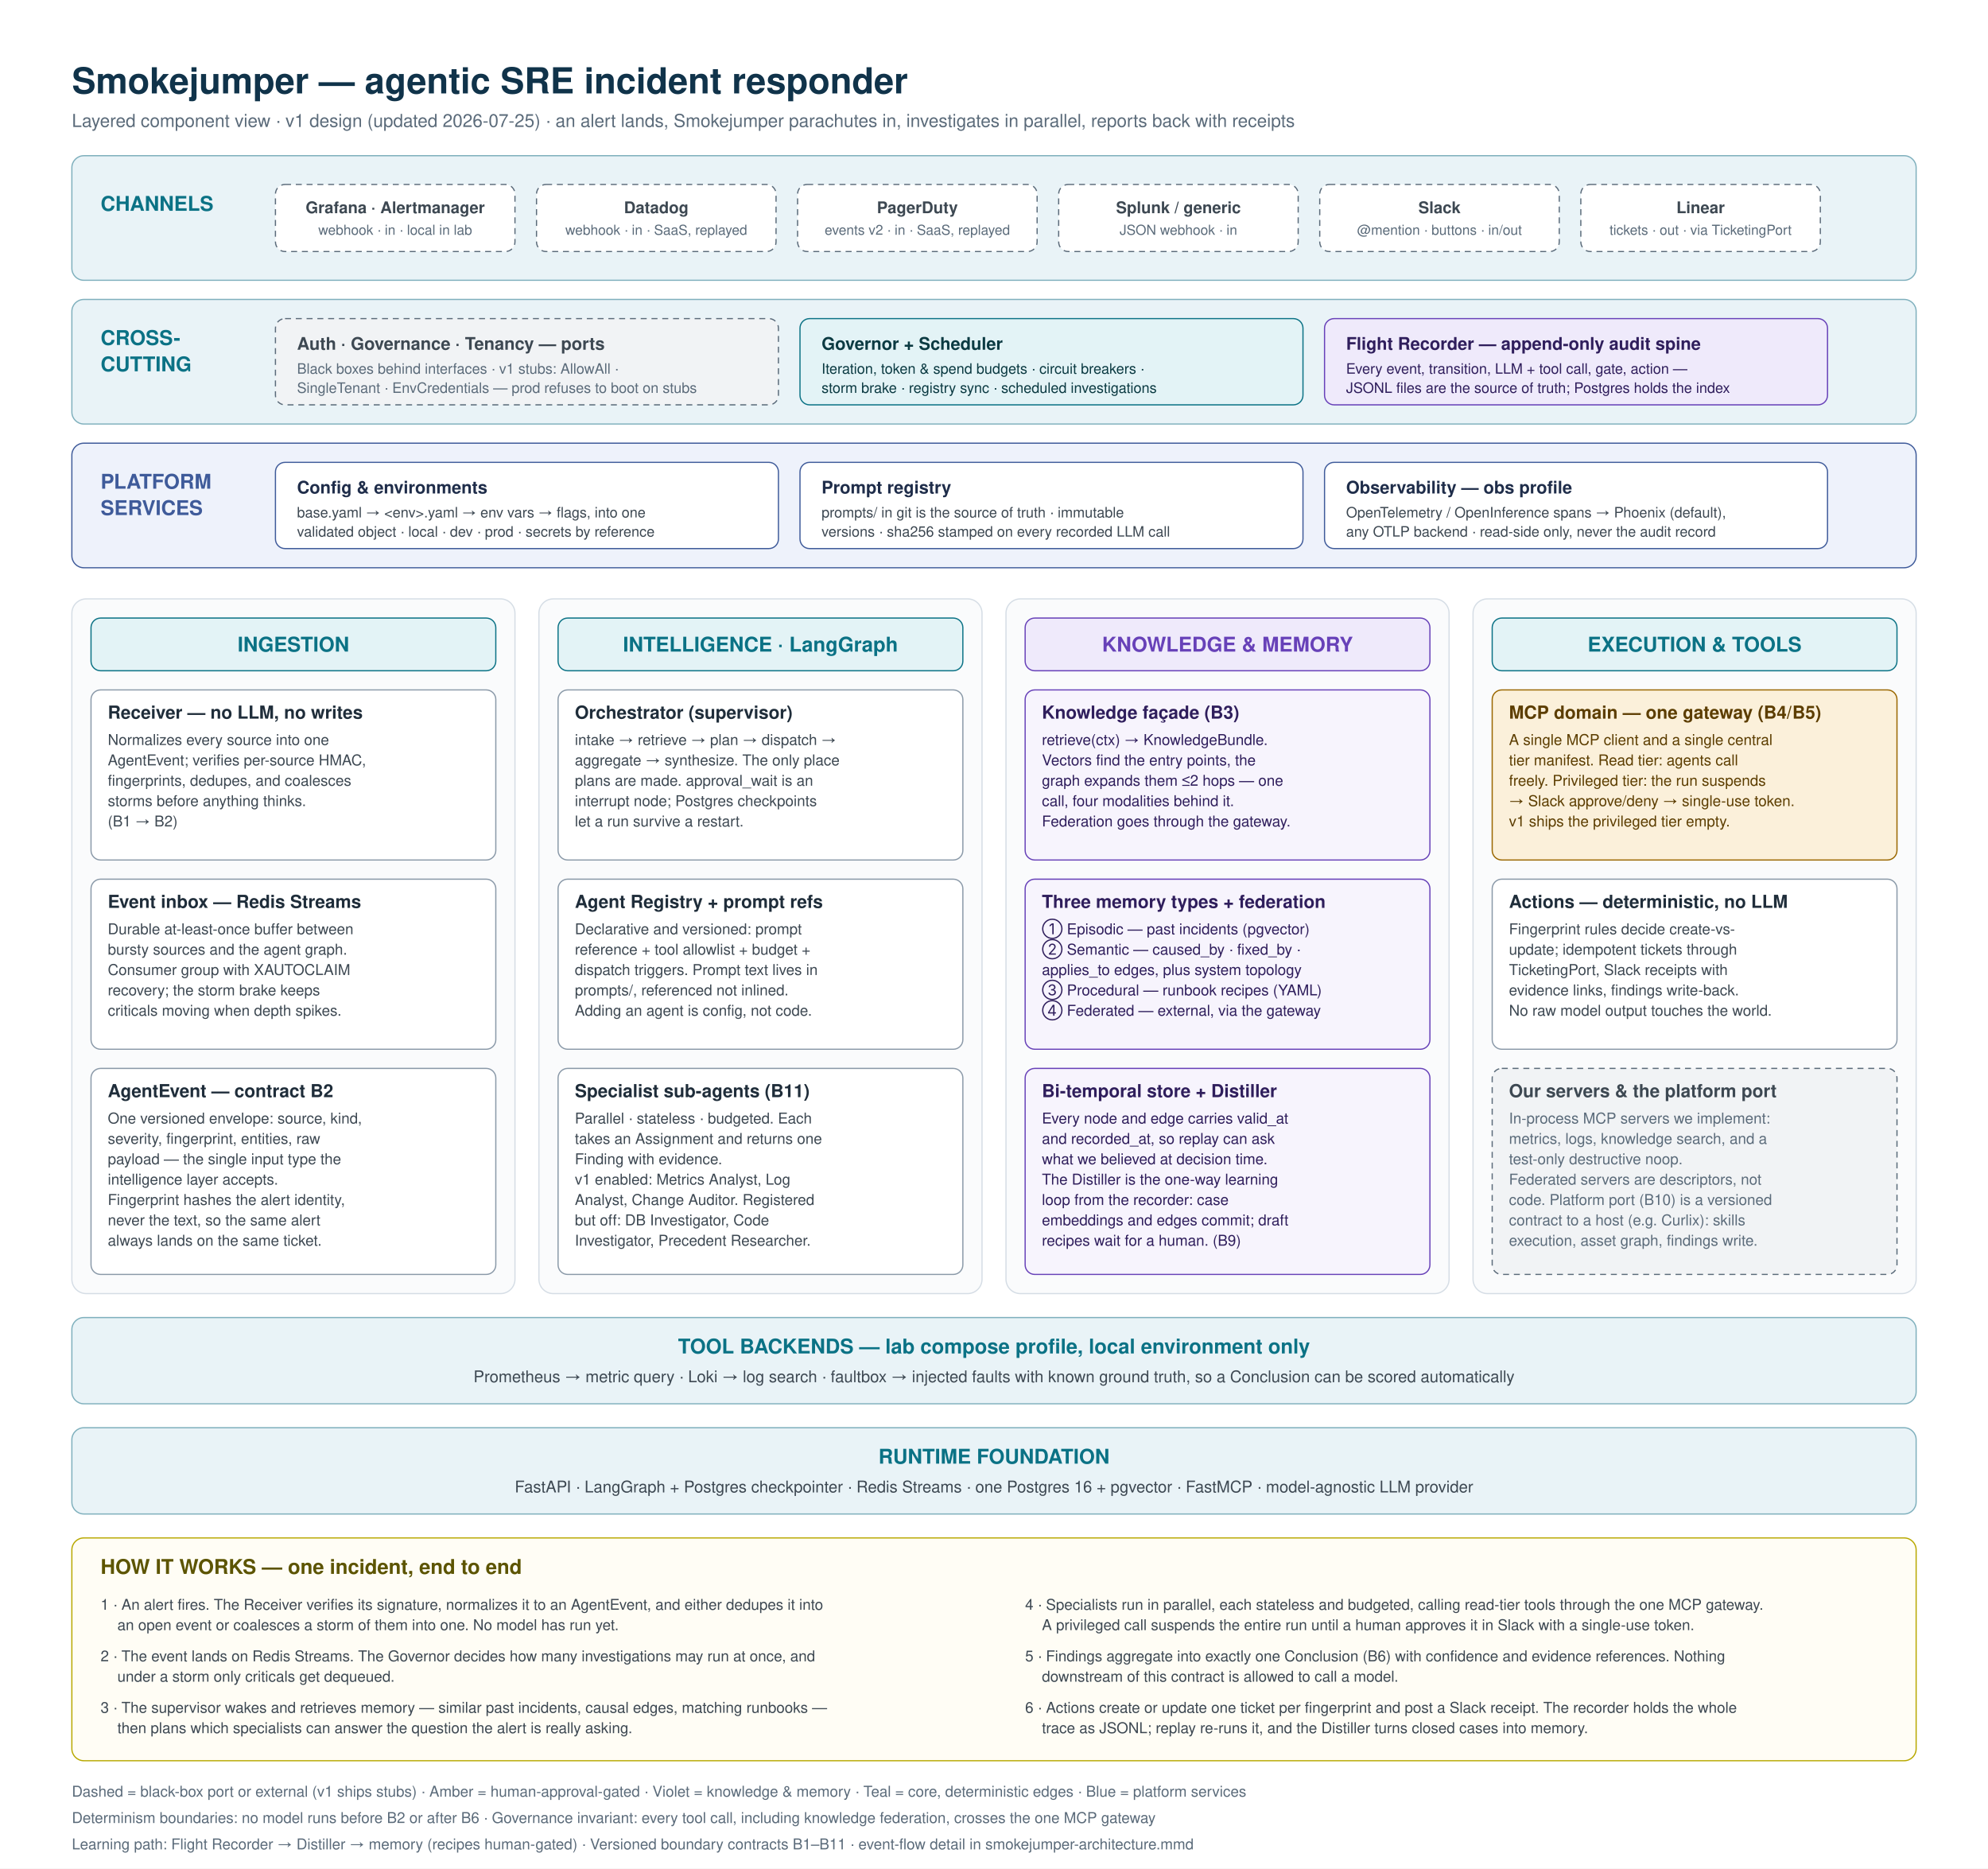
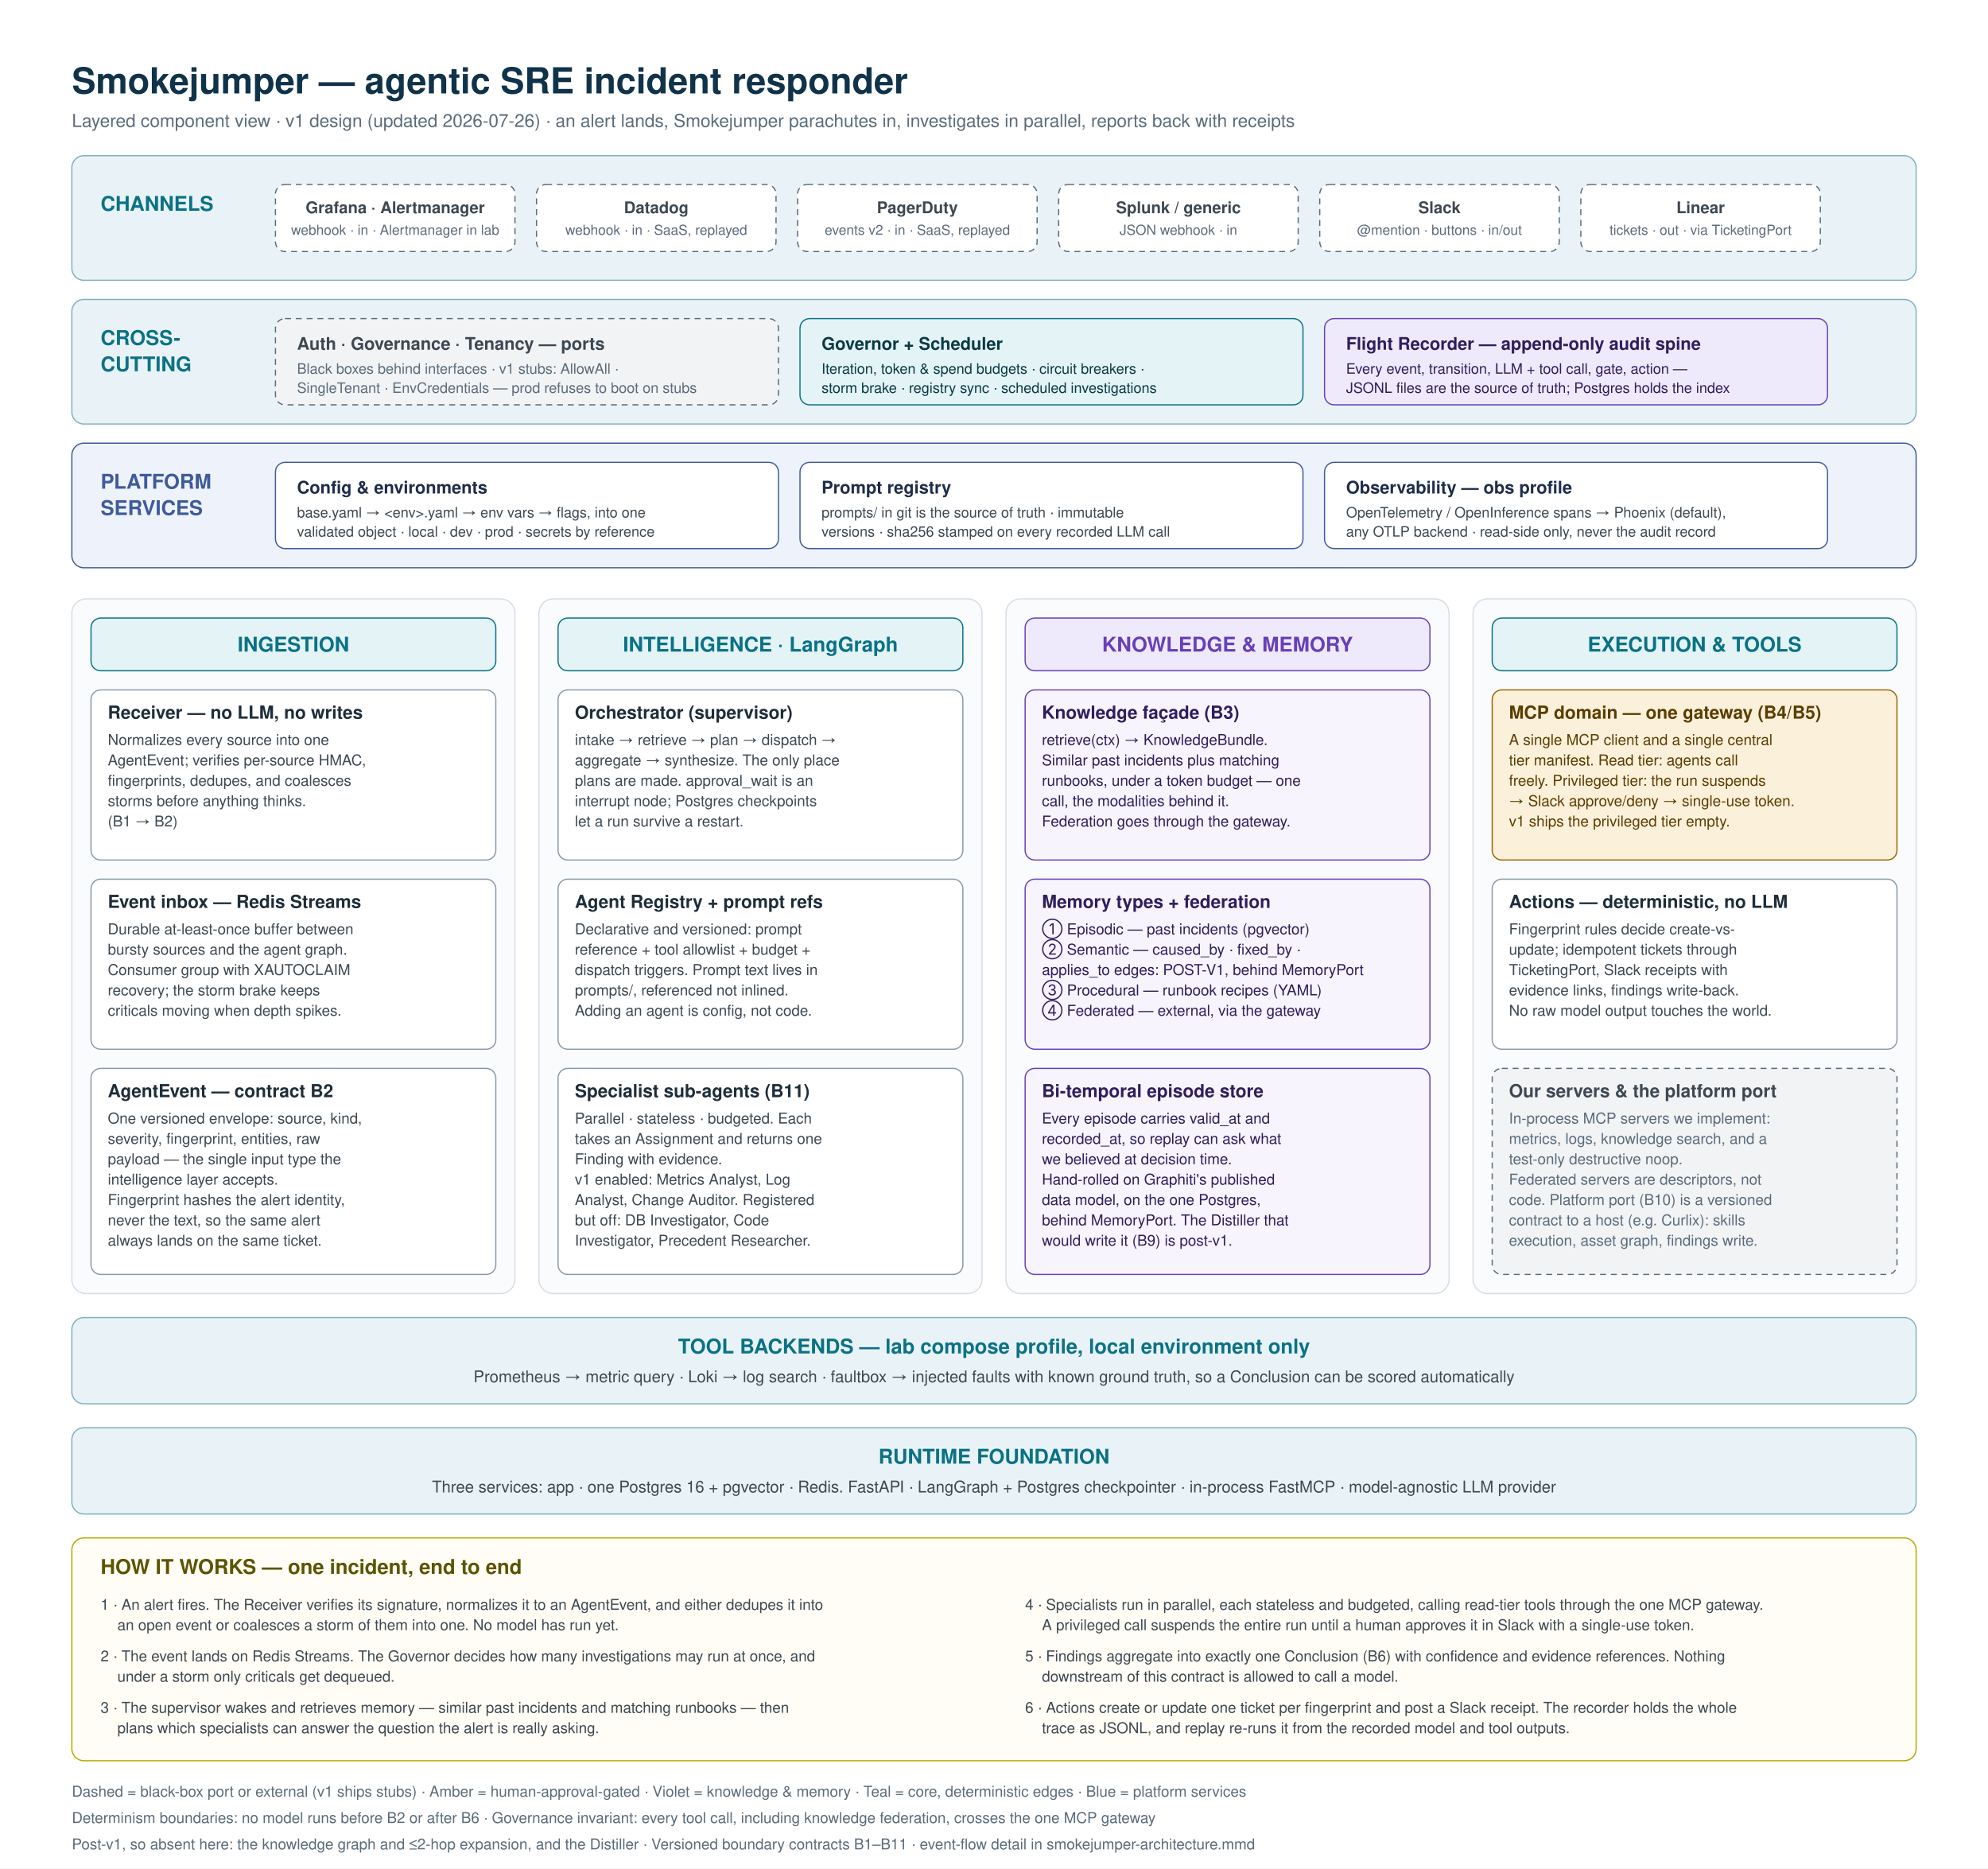
<svg xmlns="http://www.w3.org/2000/svg" width="1660" height="1560" viewBox="0 0 1660 1560" font-family="-apple-system, 'Segoe UI', Helvetica, Arial, sans-serif">
  <rect width="1660" height="1560" fill="#ffffff" />
  <text x="60" y="78" font-size="30" font-weight="700" fill="#10334a">Smokejumper — agentic SRE incident responder</text>
-   <text x="60" y="106" font-size="15" fill="#5b6b7a">Layered component view · v1 design (updated 2026-07-25) · an alert lands, Smokejumper parachutes in, investigates in parallel, reports back with receipts</text>
+   <text x="60" y="106" font-size="15" fill="#5b6b7a">Layered component view · v1 design (updated 2026-07-26) · an alert lands, Smokejumper parachutes in, investigates in parallel, reports back with receipts</text>
  <rect x="60" y="130" width="1540" height="104" rx="10" fill="#e9f3f7" stroke="#7fb0bd" />
  <text x="84" y="176" font-size="17" font-weight="700" fill="#0b7285">CHANNELS</text>
  <g font-size="13.5" font-weight="700" fill="#3d4852" text-anchor="middle">
    <rect x="230" y="154" width="200" height="56" rx="8" fill="#ffffff" stroke="#5b6b7a" stroke-dasharray="5 4" />
    <text x="330" y="178">Grafana · Alertmanager</text>
    <rect x="448" y="154" width="200" height="56" rx="8" fill="#ffffff" stroke="#5b6b7a" stroke-dasharray="5 4" />
    <text x="548" y="178">Datadog</text>
    <rect x="666" y="154" width="200" height="56" rx="8" fill="#ffffff" stroke="#5b6b7a" stroke-dasharray="5 4" />
    <text x="766" y="178">PagerDuty</text>
    <rect x="884" y="154" width="200" height="56" rx="8" fill="#ffffff" stroke="#5b6b7a" stroke-dasharray="5 4" />
    <text x="984" y="178">Splunk / generic</text>
    <rect x="1102" y="154" width="200" height="56" rx="8" fill="#ffffff" stroke="#5b6b7a" stroke-dasharray="5 4" />
    <text x="1202" y="178">Slack</text>
    <rect x="1320" y="154" width="200" height="56" rx="8" fill="#ffffff" stroke="#5b6b7a" stroke-dasharray="5 4" />
    <text x="1420" y="178">Linear</text>
  </g>
  <g font-size="11.5" fill="#5b6b7a" text-anchor="middle">
-     <text x="330" y="196">webhook · in · local in lab</text>
+     <text x="330" y="196">webhook · in · Alertmanager in lab</text>
    <text x="548" y="196">webhook · in · SaaS, replayed</text>
    <text x="766" y="196">events v2 · in · SaaS, replayed</text>
    <text x="984" y="196">JSON webhook · in</text>
    <text x="1202" y="196">@mention · buttons · in/out</text>
    <text x="1420" y="196">tickets · out · via TicketingPort</text>
  </g>
  <rect x="60" y="250" width="1540" height="104" rx="10" fill="#e9f3f7" stroke="#7fb0bd" />
  <text x="84" y="288" font-size="17" font-weight="700" fill="#0b7285">CROSS-</text>
  <text x="84" y="310" font-size="17" font-weight="700" fill="#0b7285">CUTTING</text>
  <rect x="230" y="266" width="420" height="72" rx="8" fill="#f1f3f5" stroke="#5b6b7a" stroke-dasharray="5 4" />
  <text x="248" y="292" font-size="14.5" font-weight="700" fill="#3d4852">Auth · Governance · Tenancy — ports</text>
  <text x="248" y="312" font-size="12" fill="#5b6b7a">Black boxes behind interfaces · v1 stubs: AllowAll ·</text>
  <text x="248" y="328" font-size="12" fill="#5b6b7a">SingleTenant · EnvCredentials — prod refuses to boot on stubs</text>
  <rect x="668" y="266" width="420" height="72" rx="8" fill="#e3f3f6" stroke="#0b7285" />
  <text x="686" y="292" font-size="14.5" font-weight="700" fill="#0b3a42">Governor + Scheduler</text>
  <text x="686" y="312" font-size="12" fill="#0b3a42">Iteration, token &amp; spend budgets · circuit breakers ·</text>
  <text x="686" y="328" font-size="12" fill="#0b3a42">storm brake · registry sync · scheduled investigations</text>
  <rect x="1106" y="266" width="420" height="72" rx="8" fill="#efeafb" stroke="#6741b8" />
  <text x="1124" y="292" font-size="14.5" font-weight="700" fill="#2f1e5c">Flight Recorder — append-only audit spine</text>
  <text x="1124" y="312" font-size="12" fill="#2f1e5c">Every event, transition, LLM + tool call, gate, action —</text>
  <text x="1124" y="328" font-size="12" fill="#2f1e5c">JSONL files are the source of truth; Postgres holds the index</text>
  <rect x="60" y="370" width="1540" height="104" rx="10" fill="#eef2fb" stroke="#3f5b9a" />
  <text x="84" y="408" font-size="17" font-weight="700" fill="#3f5b9a">PLATFORM</text>
  <text x="84" y="430" font-size="17" font-weight="700" fill="#3f5b9a">SERVICES</text>
  <rect x="230" y="386" width="420" height="72" rx="8" fill="#ffffff" stroke="#3f5b9a" />
  <text x="248" y="412" font-size="14.5" font-weight="700" fill="#1f2d4a">Config &amp; environments</text>
  <text x="248" y="432" font-size="12" fill="#3d4852">base.yaml → &lt;env&gt;.yaml → env vars → flags, into one</text>
  <text x="248" y="448" font-size="12" fill="#3d4852">validated object · local · dev · prod · secrets by reference</text>
  <rect x="668" y="386" width="420" height="72" rx="8" fill="#ffffff" stroke="#3f5b9a" />
  <text x="686" y="412" font-size="14.5" font-weight="700" fill="#1f2d4a">Prompt registry</text>
  <text x="686" y="432" font-size="12" fill="#3d4852">prompts/ in git is the source of truth · immutable</text>
  <text x="686" y="448" font-size="12" fill="#3d4852">versions · sha256 stamped on every recorded LLM call</text>
  <rect x="1106" y="386" width="420" height="72" rx="8" fill="#ffffff" stroke="#3f5b9a" />
  <text x="1124" y="412" font-size="14.5" font-weight="700" fill="#1f2d4a">Observability — obs profile</text>
  <text x="1124" y="432" font-size="12" fill="#3d4852">OpenTelemetry / OpenInference spans → Phoenix (default),</text>
  <text x="1124" y="448" font-size="12" fill="#3d4852">any OTLP backend · read-side only, never the audit record</text>
  <g>
    <rect x="60" y="500" width="370" height="580" rx="12" fill="#fafbfc" stroke="#d5dde5" />
    <rect x="76" y="516" width="338" height="44" rx="8" fill="#e3f3f6" stroke="#0b7285" />
    <text x="245" y="544" font-size="17" font-weight="700" fill="#0b7285" text-anchor="middle">INGESTION</text>
    <rect x="76" y="576" width="338" height="142" rx="8" fill="#ffffff" stroke="#8a99a8" />
    <text x="90" y="600" font-size="15" font-weight="700" fill="#1f2d3a">Receiver — no LLM, no writes</text>
    <text x="90" y="622" font-size="12.5" fill="#3d4852">Normalizes every source into one</text>
    <text x="90" y="639" font-size="12.5" fill="#3d4852">AgentEvent; verifies per-source HMAC,</text>
    <text x="90" y="656" font-size="12.5" fill="#3d4852">fingerprints, dedupes, and coalesces</text>
    <text x="90" y="673" font-size="12.5" fill="#3d4852">storms before anything thinks.</text>
    <text x="90" y="690" font-size="12.5" fill="#3d4852">(B1 → B2)</text>
    <rect x="76" y="734" width="338" height="142" rx="8" fill="#ffffff" stroke="#8a99a8" />
    <text x="90" y="758" font-size="15" font-weight="700" fill="#1f2d3a">Event inbox — Redis Streams</text>
    <text x="90" y="780" font-size="12.5" fill="#3d4852">Durable at-least-once buffer between</text>
    <text x="90" y="797" font-size="12.5" fill="#3d4852">bursty sources and the agent graph.</text>
    <text x="90" y="814" font-size="12.5" fill="#3d4852">Consumer group with XAUTOCLAIM</text>
    <text x="90" y="831" font-size="12.5" fill="#3d4852">recovery; the storm brake keeps</text>
    <text x="90" y="848" font-size="12.5" fill="#3d4852">criticals moving when depth spikes.</text>
    <rect x="76" y="892" width="338" height="172" rx="8" fill="#ffffff" stroke="#8a99a8" />
    <text x="90" y="916" font-size="15" font-weight="700" fill="#1f2d3a">AgentEvent — contract B2</text>
    <text x="90" y="938" font-size="12.5" fill="#3d4852">One versioned envelope: source, kind,</text>
    <text x="90" y="955" font-size="12.5" fill="#3d4852">severity, fingerprint, entities, raw</text>
    <text x="90" y="972" font-size="12.5" fill="#3d4852">payload — the single input type the</text>
    <text x="90" y="989" font-size="12.5" fill="#3d4852">intelligence layer accepts.</text>
    <text x="90" y="1006" font-size="12.5" fill="#3d4852">Fingerprint hashes the alert identity,</text>
    <text x="90" y="1023" font-size="12.5" fill="#3d4852">never the text, so the same alert</text>
    <text x="90" y="1040" font-size="12.5" fill="#3d4852">always lands on the same ticket.</text>
  </g>
  <g>
    <rect x="450" y="500" width="370" height="580" rx="12" fill="#fafbfc" stroke="#d5dde5" />
    <rect x="466" y="516" width="338" height="44" rx="8" fill="#e3f3f6" stroke="#0b7285" />
    <text x="635" y="544" font-size="17" font-weight="700" fill="#0b7285" text-anchor="middle">INTELLIGENCE · LangGraph</text>
    <rect x="466" y="576" width="338" height="142" rx="8" fill="#ffffff" stroke="#8a99a8" />
    <text x="480" y="600" font-size="15" font-weight="700" fill="#1f2d3a">Orchestrator (supervisor)</text>
    <text x="480" y="622" font-size="12.5" fill="#3d4852">intake → retrieve → plan → dispatch →</text>
    <text x="480" y="639" font-size="12.5" fill="#3d4852">aggregate → synthesize. The only place</text>
    <text x="480" y="656" font-size="12.5" fill="#3d4852">plans are made. approval_wait is an</text>
    <text x="480" y="673" font-size="12.5" fill="#3d4852">interrupt node; Postgres checkpoints</text>
    <text x="480" y="690" font-size="12.5" fill="#3d4852">let a run survive a restart.</text>
    <rect x="466" y="734" width="338" height="142" rx="8" fill="#ffffff" stroke="#8a99a8" />
    <text x="480" y="758" font-size="15" font-weight="700" fill="#1f2d3a">Agent Registry + prompt refs</text>
    <text x="480" y="780" font-size="12.5" fill="#3d4852">Declarative and versioned: prompt</text>
    <text x="480" y="797" font-size="12.5" fill="#3d4852">reference + tool allowlist + budget +</text>
    <text x="480" y="814" font-size="12.5" fill="#3d4852">dispatch triggers. Prompt text lives in</text>
    <text x="480" y="831" font-size="12.5" fill="#3d4852">prompts/, referenced not inlined.</text>
    <text x="480" y="848" font-size="12.5" fill="#3d4852">Adding an agent is config, not code.</text>
    <rect x="466" y="892" width="338" height="172" rx="8" fill="#ffffff" stroke="#8a99a8" />
    <text x="480" y="916" font-size="15" font-weight="700" fill="#1f2d3a">Specialist sub-agents (B11)</text>
    <text x="480" y="938" font-size="12.5" fill="#3d4852">Parallel · stateless · budgeted. Each</text>
    <text x="480" y="955" font-size="12.5" fill="#3d4852">takes an Assignment and returns one</text>
    <text x="480" y="972" font-size="12.5" fill="#3d4852">Finding with evidence.</text>
    <text x="480" y="989" font-size="12.5" fill="#3d4852">v1 enabled: Metrics Analyst, Log</text>
    <text x="480" y="1006" font-size="12.5" fill="#3d4852">Analyst, Change Auditor. Registered</text>
    <text x="480" y="1023" font-size="12.5" fill="#3d4852">but off: DB Investigator, Code</text>
    <text x="480" y="1040" font-size="12.5" fill="#3d4852">Investigator, Precedent Researcher.</text>
  </g>
  <g>
    <rect x="840" y="500" width="370" height="580" rx="12" fill="#fafbfc" stroke="#d5dde5" />
    <rect x="856" y="516" width="338" height="44" rx="8" fill="#efeafb" stroke="#6741b8" />
    <text x="1025" y="544" font-size="17" font-weight="700" fill="#6741b8" text-anchor="middle">KNOWLEDGE &amp; MEMORY</text>
    <rect x="856" y="576" width="338" height="142" rx="8" fill="#f7f4fd" stroke="#6741b8" />
    <text x="870" y="600" font-size="15" font-weight="700" fill="#2f1e5c">Knowledge façade (B3)</text>
    <text x="870" y="622" font-size="12.5" fill="#2f1e5c">retrieve(ctx) → KnowledgeBundle.</text>
-     <text x="870" y="639" font-size="12.5" fill="#2f1e5c">Vectors find the entry points, the</text>
-     <text x="870" y="656" font-size="12.5" fill="#2f1e5c">graph expands them ≤2 hops — one</text>
-     <text x="870" y="673" font-size="12.5" fill="#2f1e5c">call, four modalities behind it.</text>
+     <text x="870" y="639" font-size="12.5" fill="#2f1e5c">Similar past incidents plus matching</text>
+     <text x="870" y="656" font-size="12.5" fill="#2f1e5c">runbooks, under a token budget — one</text>
+     <text x="870" y="673" font-size="12.5" fill="#2f1e5c">call, the modalities behind it.</text>
    <text x="870" y="690" font-size="12.5" fill="#2f1e5c">Federation goes through the gateway.</text>
    <rect x="856" y="734" width="338" height="142" rx="8" fill="#f7f4fd" stroke="#6741b8" />
-     <text x="870" y="758" font-size="15" font-weight="700" fill="#2f1e5c">Three memory types + federation</text>
+     <text x="870" y="758" font-size="15" font-weight="700" fill="#2f1e5c">Memory types + federation</text>
    <text x="870" y="780" font-size="12.5" fill="#2f1e5c">① Episodic — past incidents (pgvector)</text>
    <text x="870" y="797" font-size="12.5" fill="#2f1e5c">② Semantic — caused_by · fixed_by ·</text>
-     <text x="870" y="814" font-size="12.5" fill="#2f1e5c">applies_to edges, plus system topology</text>
+     <text x="870" y="814" font-size="12.5" fill="#2f1e5c">applies_to edges: POST-V1, behind MemoryPort</text>
    <text x="870" y="831" font-size="12.5" fill="#2f1e5c">③ Procedural — runbook recipes (YAML)</text>
    <text x="870" y="848" font-size="12.5" fill="#2f1e5c">④ Federated — external, via the gateway</text>
    <rect x="856" y="892" width="338" height="172" rx="8" fill="#f7f4fd" stroke="#6741b8" />
-     <text x="870" y="916" font-size="15" font-weight="700" fill="#2f1e5c">Bi-temporal store + Distiller</text>
-     <text x="870" y="938" font-size="12.5" fill="#2f1e5c">Every node and edge carries valid_at</text>
-     <text x="870" y="955" font-size="12.5" fill="#2f1e5c">and recorded_at, so replay can ask</text>
-     <text x="870" y="972" font-size="12.5" fill="#2f1e5c">what we believed at decision time.</text>
-     <text x="870" y="989" font-size="12.5" fill="#2f1e5c">The Distiller is the one-way learning</text>
-     <text x="870" y="1006" font-size="12.5" fill="#2f1e5c">loop from the recorder: case</text>
-     <text x="870" y="1023" font-size="12.5" fill="#2f1e5c">embeddings and edges commit; draft</text>
-     <text x="870" y="1040" font-size="12.5" fill="#2f1e5c">recipes wait for a human. (B9)</text>
+     <text x="870" y="916" font-size="15" font-weight="700" fill="#2f1e5c">Bi-temporal episode store</text>
+     <text x="870" y="938" font-size="12.5" fill="#2f1e5c">Every episode carries valid_at and</text>
+     <text x="870" y="955" font-size="12.5" fill="#2f1e5c">recorded_at, so replay can ask what</text>
+     <text x="870" y="972" font-size="12.5" fill="#2f1e5c">we believed at decision time.</text>
+     <text x="870" y="989" font-size="12.5" fill="#2f1e5c">Hand-rolled on Graphiti's published</text>
+     <text x="870" y="1006" font-size="12.5" fill="#2f1e5c">data model, on the one Postgres,</text>
+     <text x="870" y="1023" font-size="12.5" fill="#2f1e5c">behind MemoryPort. The Distiller that</text>
+     <text x="870" y="1040" font-size="12.5" fill="#2f1e5c">would write it (B9) is post-v1.</text>
  </g>
  <g>
    <rect x="1230" y="500" width="370" height="580" rx="12" fill="#fafbfc" stroke="#d5dde5" />
    <rect x="1246" y="516" width="338" height="44" rx="8" fill="#e3f3f6" stroke="#0b7285" />
    <text x="1415" y="544" font-size="17" font-weight="700" fill="#0b7285" text-anchor="middle">EXECUTION &amp; TOOLS</text>
    <rect x="1246" y="576" width="338" height="142" rx="8" fill="#fbf0da" stroke="#9a6700" />
    <text x="1260" y="600" font-size="15" font-weight="700" fill="#5c3d00">MCP domain — one gateway (B4/B5)</text>
    <text x="1260" y="622" font-size="12.5" fill="#5c3d00">A single MCP client and a single central</text>
    <text x="1260" y="639" font-size="12.5" fill="#5c3d00">tier manifest. Read tier: agents call</text>
    <text x="1260" y="656" font-size="12.5" fill="#5c3d00">freely. Privileged tier: the run suspends</text>
    <text x="1260" y="673" font-size="12.5" fill="#5c3d00">→ Slack approve/deny → single-use token.</text>
    <text x="1260" y="690" font-size="12.5" fill="#5c3d00">v1 ships the privileged tier empty.</text>
    <rect x="1246" y="734" width="338" height="142" rx="8" fill="#ffffff" stroke="#8a99a8" />
    <text x="1260" y="758" font-size="15" font-weight="700" fill="#1f2d3a">Actions — deterministic, no LLM</text>
    <text x="1260" y="780" font-size="12.5" fill="#3d4852">Fingerprint rules decide create-vs-</text>
    <text x="1260" y="797" font-size="12.5" fill="#3d4852">update; idempotent tickets through</text>
    <text x="1260" y="814" font-size="12.5" fill="#3d4852">TicketingPort, Slack receipts with</text>
    <text x="1260" y="831" font-size="12.5" fill="#3d4852">evidence links, findings write-back.</text>
    <text x="1260" y="848" font-size="12.5" fill="#3d4852">No raw model output touches the world.</text>
    <rect x="1246" y="892" width="338" height="172" rx="8" fill="#f1f3f5" stroke="#5b6b7a" stroke-dasharray="5 4" />
    <text x="1260" y="916" font-size="15" font-weight="700" fill="#3d4852">Our servers &amp; the platform port</text>
    <text x="1260" y="938" font-size="12.5" fill="#5b6b7a">In-process MCP servers we implement:</text>
    <text x="1260" y="955" font-size="12.5" fill="#5b6b7a">metrics, logs, knowledge search, and a</text>
    <text x="1260" y="972" font-size="12.5" fill="#5b6b7a">test-only destructive noop.</text>
    <text x="1260" y="989" font-size="12.5" fill="#5b6b7a">Federated servers are descriptors, not</text>
    <text x="1260" y="1006" font-size="12.5" fill="#5b6b7a">code. Platform port (B10) is a versioned</text>
    <text x="1260" y="1023" font-size="12.5" fill="#5b6b7a">contract to a host (e.g. Curlix): skills</text>
    <text x="1260" y="1040" font-size="12.5" fill="#5b6b7a">execution, asset graph, findings write.</text>
  </g>
  <rect x="60" y="1100" width="1540" height="72" rx="10" fill="#e9f3f7" stroke="#7fb0bd" />
  <text x="830" y="1130" font-size="17" font-weight="700" fill="#0b7285" text-anchor="middle">TOOL BACKENDS — lab compose profile, local environment only</text>
  <text x="830" y="1154" font-size="13.5" fill="#3d4852" text-anchor="middle">Prometheus → metric query · Loki → log search · faultbox → injected faults with known ground truth, so a Conclusion can be scored automatically</text>
  <rect x="60" y="1192" width="1540" height="72" rx="10" fill="#e9f3f7" stroke="#7fb0bd" />
  <text x="830" y="1222" font-size="17" font-weight="700" fill="#0b7285" text-anchor="middle">RUNTIME FOUNDATION</text>
-   <text x="830" y="1246" font-size="13.5" fill="#3d4852" text-anchor="middle">FastAPI · LangGraph + Postgres checkpointer · Redis Streams · one Postgres 16 + pgvector · FastMCP · model-agnostic LLM provider</text>
+   <text x="830" y="1246" font-size="13.5" fill="#3d4852" text-anchor="middle">Three services: app · one Postgres 16 + pgvector · Redis. FastAPI · LangGraph + Postgres checkpointer · in-process FastMCP · model-agnostic LLM provider</text>
  <rect x="60" y="1284" width="1540" height="186" rx="10" fill="#fffdf5" stroke="#b8a800" />
  <text x="84" y="1314" font-size="17" font-weight="700" fill="#5c5400">HOW IT WORKS — one incident, end to end</text>
  <g font-size="12.5" fill="#3d4852">
    <text x="84" y="1344">1 · An alert fires. The Receiver verifies its signature, normalizes it to an AgentEvent, and either dedupes it into</text>
    <text x="98" y="1361">an open event or coalesces a storm of them into one. No model has run yet.</text>
    <text x="84" y="1387">2 · The event lands on Redis Streams. The Governor decides how many investigations may run at once, and</text>
    <text x="98" y="1404">under a storm only criticals get dequeued.</text>
-     <text x="84" y="1430">3 · The supervisor wakes and retrieves memory — similar past incidents, causal edges, matching runbooks —</text>
-     <text x="98" y="1447">then plans which specialists can answer the question the alert is really asking.</text>
+     <text x="84" y="1430">3 · The supervisor wakes and retrieves memory — similar past incidents and matching runbooks — then</text>
+     <text x="98" y="1447">plans which specialists can answer the question the alert is really asking.</text>
    <text x="856" y="1344">4 · Specialists run in parallel, each stateless and budgeted, calling read-tier tools through the one MCP gateway.</text>
    <text x="870" y="1361">A privileged call suspends the entire run until a human approves it in Slack with a single-use token.</text>
    <text x="856" y="1387">5 · Findings aggregate into exactly one Conclusion (B6) with confidence and evidence references. Nothing</text>
    <text x="870" y="1404">downstream of this contract is allowed to call a model.</text>
    <text x="856" y="1430">6 · Actions create or update one ticket per fingerprint and post a Slack receipt. The recorder holds the whole</text>
-     <text x="870" y="1447">trace as JSONL; replay re-runs it, and the Distiller turns closed cases into memory.</text>
+     <text x="870" y="1447">trace as JSONL, and replay re-runs it from the recorded model and tool outputs.</text>
  </g>
  <text x="60" y="1500" font-size="12.5" fill="#5b6b7a">Dashed = black-box port or external (v1 ships stubs) · Amber = human-approval-gated · Violet = knowledge &amp; memory · Teal = core, deterministic edges · Blue = platform services</text>
  <text x="60" y="1522" font-size="12.5" fill="#5b6b7a">Determinism boundaries: no model runs before B2 or after B6 · Governance invariant: every tool call, including knowledge federation, crosses the one MCP gateway</text>
-   <text x="60" y="1544" font-size="12.5" fill="#5b6b7a">Learning path: Flight Recorder → Distiller → memory (recipes human-gated) · Versioned boundary contracts B1–B11 · event-flow detail in smokejumper-architecture.mmd</text>
+   <text x="60" y="1544" font-size="12.5" fill="#5b6b7a">Post-v1, so absent here: the knowledge graph and ≤2-hop expansion, and the Distiller · Versioned boundary contracts B1–B11 · event-flow detail in smokejumper-architecture.mmd</text>
</svg>
